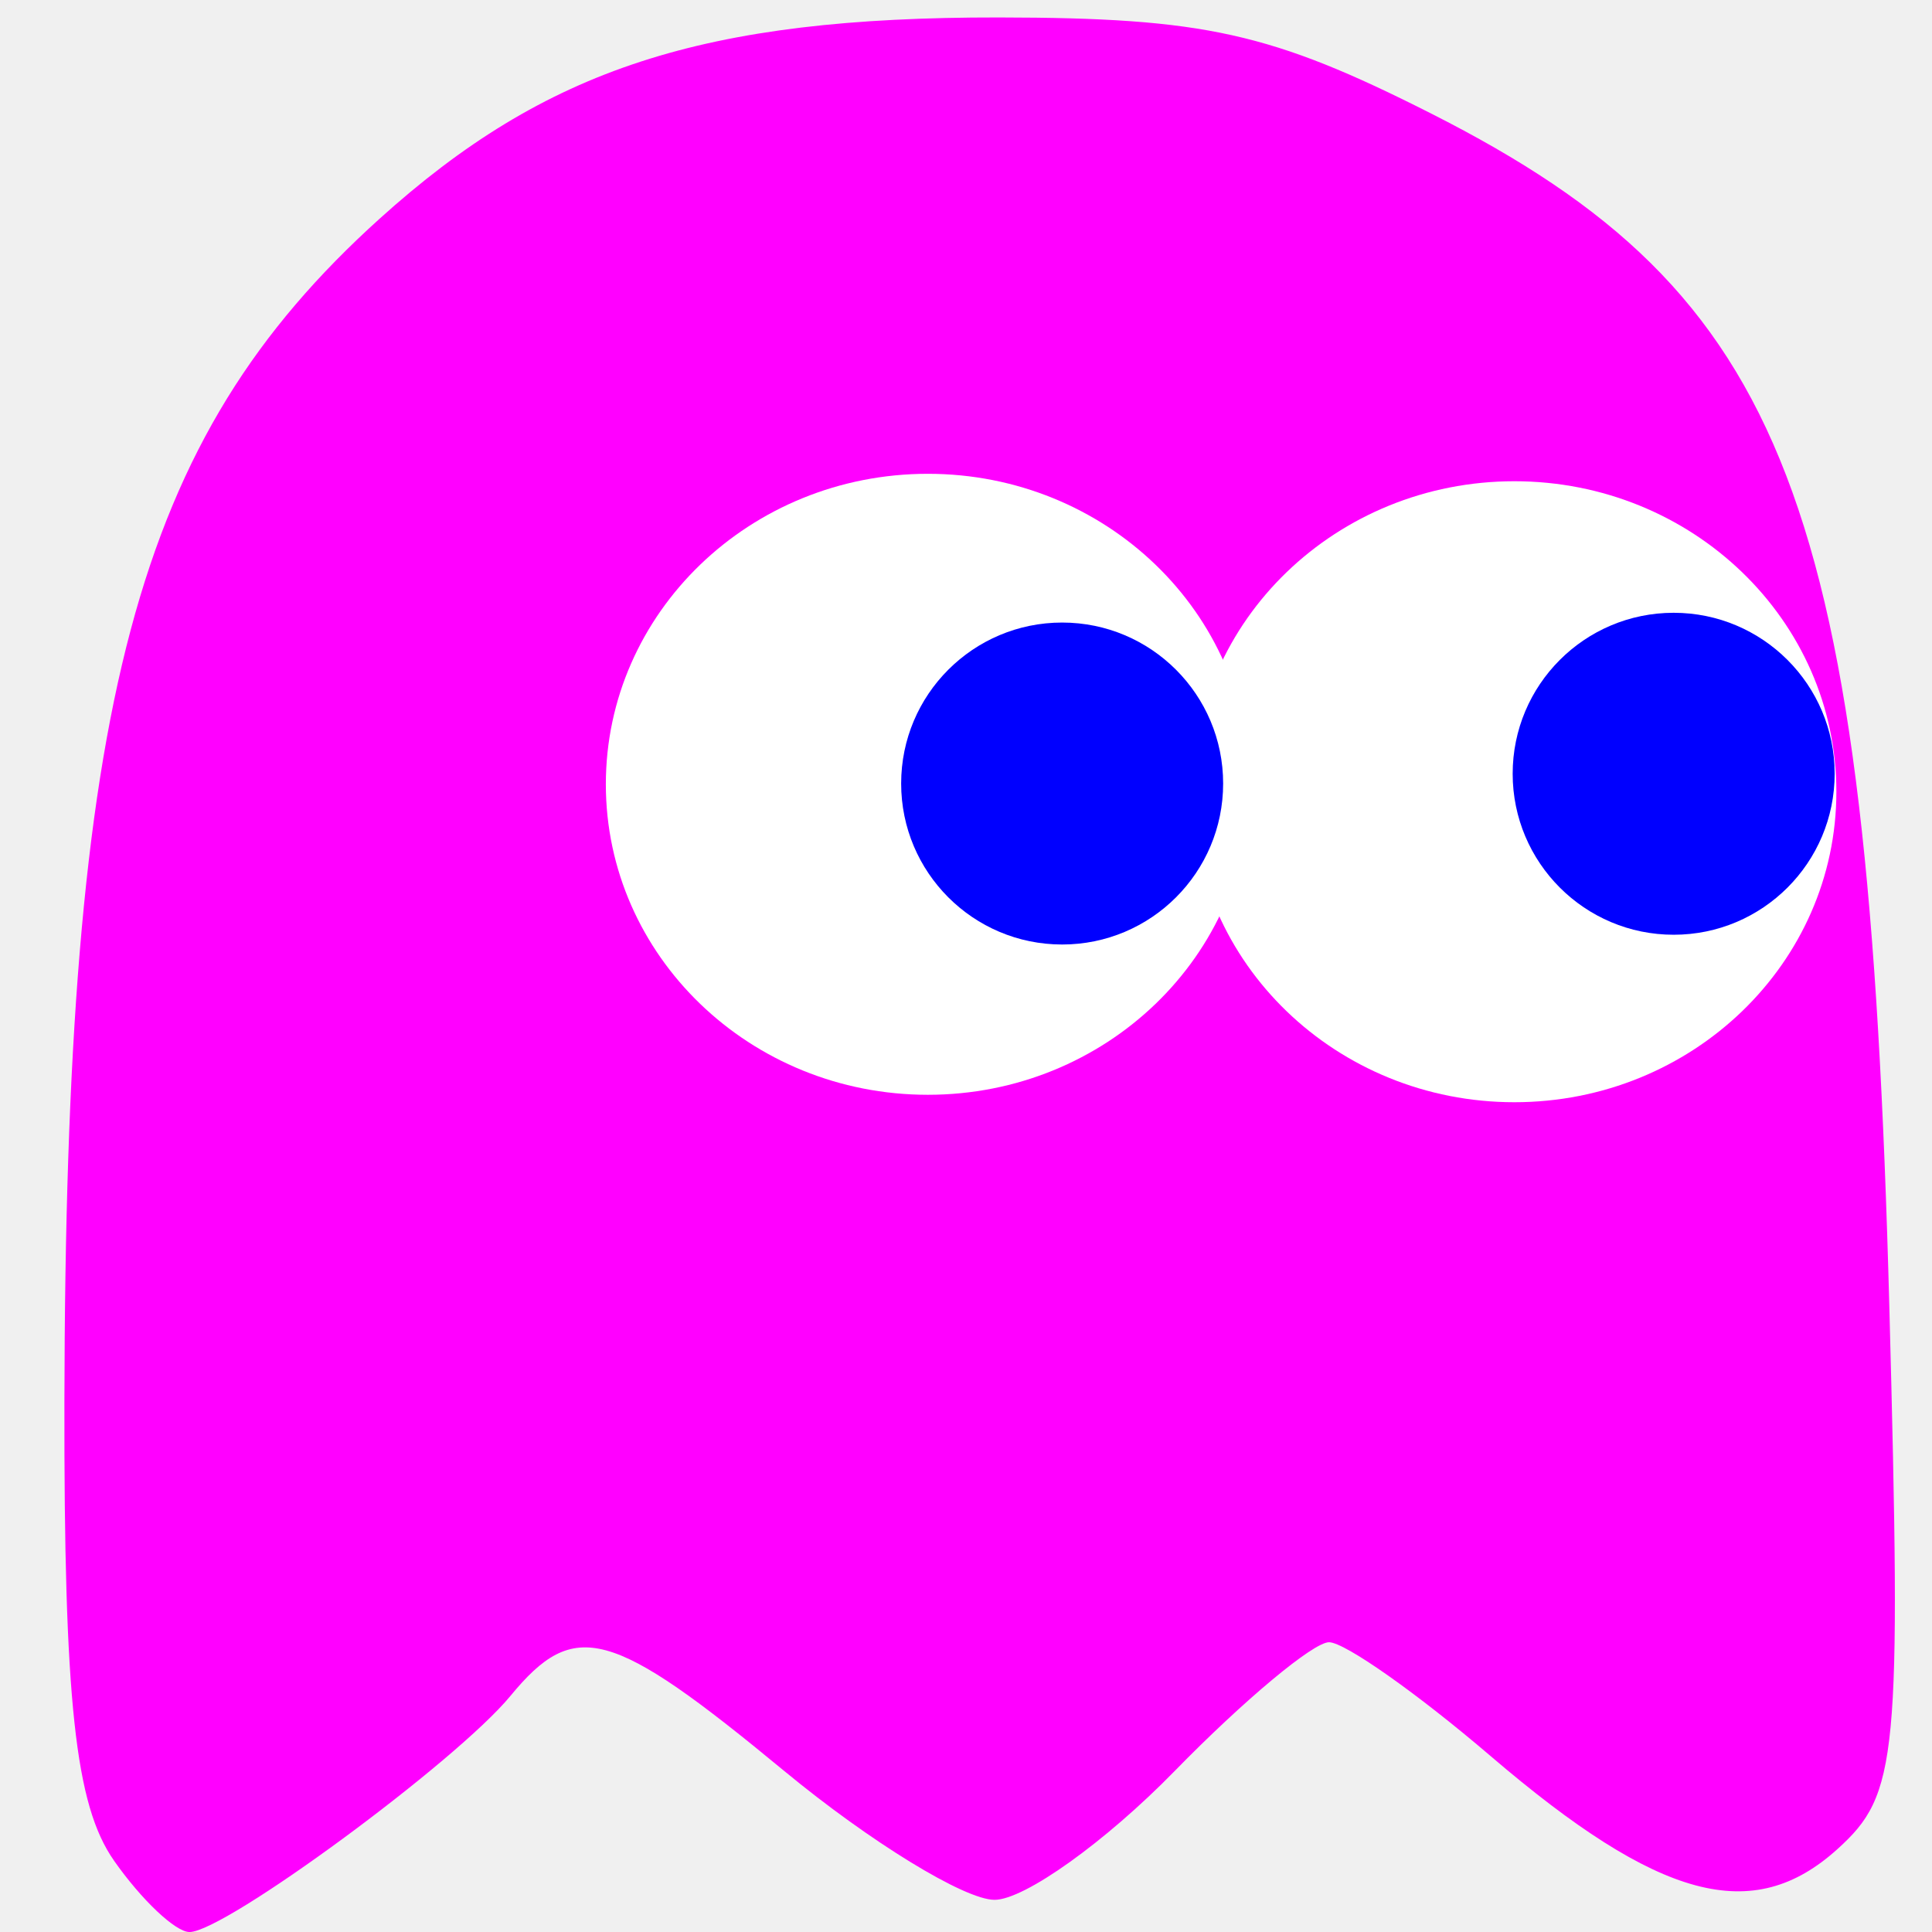
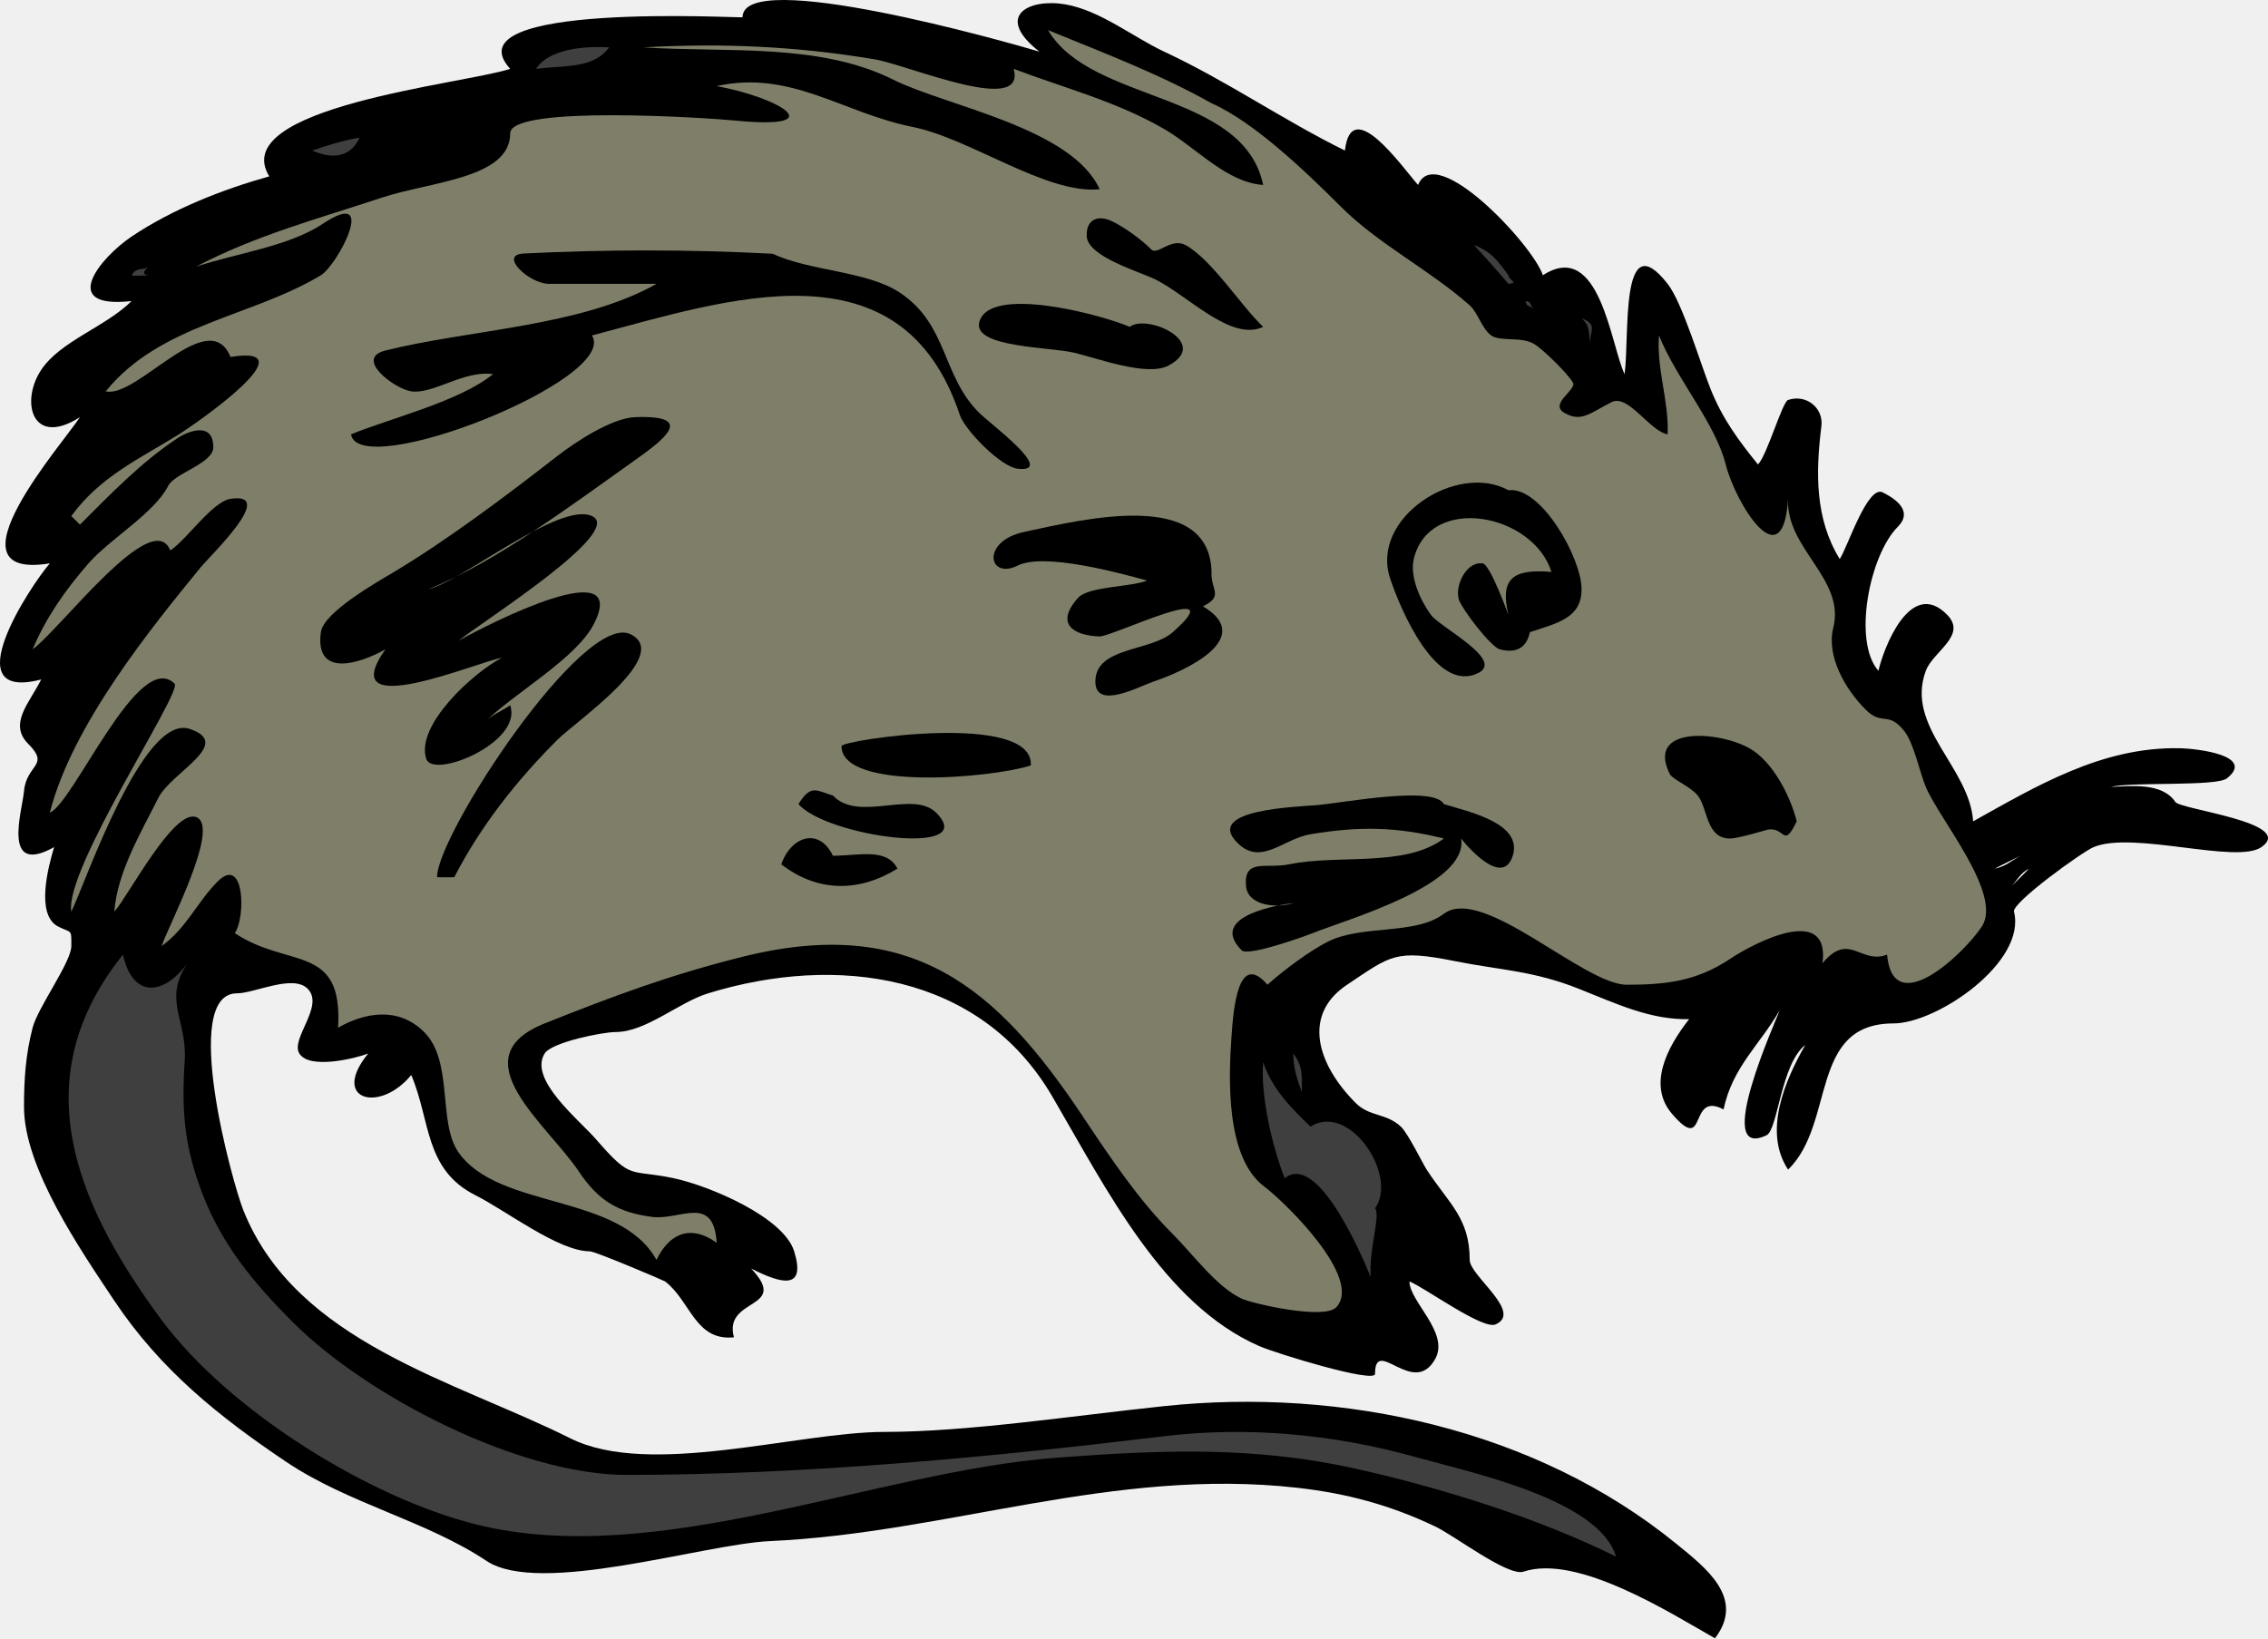
- <svg xmlns="http://www.w3.org/2000/svg" width="60" height="60" id="svg3209" version="1.1">
-   <defs id="defs3211" />
-   <g id="layer1" transform="translate(-620.1475,-462.0915)">
-     <g id="g3048" transform="translate(169.6996,-110.9135)">
-       <path style="fill:#ff00ff" d="m 453.985,630.783 c -1.203,-1.717 -1.552,-4.958 -1.537,-14.25 0.036,-21.779 2.19,-29.871 9.777,-36.725 5.183,-4.683 10.07,-6.272 19.247,-6.261 6.373,0.008 8.457,0.471 13.422,2.984 11.102,5.619 13.563,12.025 14.228,37.027 0.374,14.076 0.27,15.17 -1.607,16.869 -2.626,2.377 -5.537,1.597 -10.773,-2.884 -2.273,-1.945 -4.532,-3.537 -5.02,-3.537 -0.488,0 -2.646,1.8 -4.794,4 -2.148,2.2 -4.666,4 -5.594,4 -0.928,0 -3.866,-1.8 -6.529,-4 -5.383,-4.448 -6.509,-4.757 -8.505,-2.333 -1.68,2.041 -8.873,7.333 -9.966,7.333 -0.436,0 -1.494,-1 -2.35,-2.223 z m 28.759,-24.895 c 1.201,-0.614 2.9,-2.016 3.775,-3.114 1.576,-1.979 1.613,-1.974 4.164,0.576 3.54,3.54 7.202,4.284 11.351,2.306 3.998,-1.907 4.676,-5.329 1.155,-5.832 -2.471,-0.352 -3.684,-3.59 -1.584,-4.227 4.844,-1.467 4.924,-1.538 3.905,-3.441 -1.366,-2.552 -6.469,-4.522 -9.648,-3.725 -1.433,0.36 -3.733,1.782 -5.112,3.16 l -2.506,2.506 -2.323,-2.506 c -4.549,-4.909 -12.115,-4.152 -15.04,1.504 -1.776,3.434 -1.79,5.672 -0.057,8.799 2.447,4.415 7.672,6.165 11.92,3.993 z m -0.936,-7.335 c -0.775,-2.021 0.378,-3.548 2.679,-3.548 1.404,0 1.941,0.692 1.941,2.5 0,1.846 -0.531,2.5 -2.031,2.5 -1.117,0 -2.282,-0.653 -2.589,-1.452 z" id="Blinky">
-         </path>
-       <path transform="matrix(1.12,0,0,1.018868,-61.32166,-12.3137)" d="m 507.857,598.612 c 0,5.227 -3.997,9.464 -8.929,9.464 -4.931,0 -8.929,-4.237 -8.929,-9.464 0,-5.227 3.997,-9.464 8.929,-9.464 4.931,0 8.929,4.237 8.929,9.464 z" id="path3004" style="fill:#ffffff;fill-opacity:1" />
-       <path transform="matrix(1.12,0,0,1.018868,-79.53593,-12.54456)" d="m 507.857,598.612 c 0,5.227 -3.997,9.464 -8.929,9.464 -4.931,0 -8.929,-4.237 -8.929,-9.464 0,-5.227 3.997,-9.464 8.929,-9.464 4.931,0 8.929,4.237 8.929,9.464 z" id="path3004-1" style="fill:#ffffff;fill-opacity:1" />
-       <path transform="matrix(1.75991,0,0,1.68502,-365.3443,-410.6997)" d="m 485.126,598.235 c 0,1.639 -1.272,2.967 -2.841,2.967 -1.569,0 -2.841,-1.329 -2.841,-2.967 0,-1.639 1.272,-2.967 2.841,-2.967 1.569,0 2.841,1.329 2.841,2.967 z" id="path3026" style="fill:#0000ff;fill-opacity:1" />
-       <path transform="matrix(1.75991,0,0,1.68502,-346.3532,-411.003)" d="m 485.126,598.235 c 0,1.639 -1.272,2.967 -2.841,2.967 -1.569,0 -2.841,-1.329 -2.841,-2.967 0,-1.639 1.272,-2.967 2.841,-2.967 1.569,0 2.841,1.329 2.841,2.967 z" id="path3026-7" style="fill:#0000ff;fill-opacity:1" />
-     </g>
-   </g>
+ <svg xmlns="http://www.w3.org/2000/svg" height="300.854" id="Layer_1" space="preserve" style="overflow:visible;enable-background:new 0 0 416.412 300.854;" version="1.1" viewBox="0 0 416.412 300.854" width="416.412">
+   <defs id="defs54" />
+   <path d="M246.933,27.648c1.164-10.403,10.517,3.042,13.432,6.317  c3.253-8.05,21.168,11.128,22.907,16.582c10.477-6.789,12.478,12.973,15.011,18.161c0.942-7.032-0.896-27.818,7.9-16.582  c2.718,3.471,5.997,14.592,7.899,19.345c2.161,5.396,5.1,9.406,8.689,13.818c1.671-1.672,4.446-11.482,5.53-11.844  c3.398-1.134,6.521,1.543,6.115,4.796c-1.062,8.497-1.198,17.011,3.364,24.42c1.437-2.137,5.092-13.646,7.9-12.24  c2.745,1.373,5.478,3.604,2.766,6.317c-5.231,5.235-8.318,21.101-3.555,26.453c0.83-3.837,5.814-17.297,12.64-10.265  c3.681,3.792-2.627,6.701-3.949,10.265c-3.811,10.27,8.057,17.721,8.689,27.636c11.581-6.444,23.637-13.72,37.918-13.423  c3.373,0.07,13.914,1.36,8.69,5.527c-1.943,1.551-17.617,0.603-21.33,1.579c3.557-0.14,9.416-0.89,11.851,2.763  c0.931,1.397,22.244,3.795,15.799,8.291c-4.562,3.182-23.579-3.039-30.809,0c-2.171,0.913-15.019,10.229-14.615,11.845  c2.329,9.324-14.172,20.53-22.12,20.53c-15.57,0-10.605,18.353-19.354,26.846c-4.669-7.019-0.48-16.55,3.16-22.898  c-4.501,3.537-5.039,15.589-7.109,16.582c-10.077,4.835,1.907-21.378,2.37-22.899c-3.535,6.207-8.648,10.376-10.271,18.162  c-6.566-3.476-2.865,8.519-9.479,0.789c-4.431-5.178-1.041-12.018,3.159-17.371c-6.979,0.181-13.268-2.778-20.144-5.527  c-8.456-3.382-14.356-3.424-22.91-5.132c-10.963-2.188-11.676-1.034-19.749,4.343c-8.37,5.574-5.397,14.736,1.58,21.714  c2.572,2.572,5.563,1.804,8.295,4.344c1.31,1.218,4.003,6.765,4.739,7.895c4.107,6.3,7.899,8.891,7.899,16.583  c0,2.915,9.843,9.637,4.739,11.844c-2.348,1.016-12.861-6.686-15.799-7.896c-0.026,3.669,7.389,9.401,4.74,14.212  c-3.98,7.23-11.061-4.299-11.061,2.764c0,1.799-18.115-3.718-21.329-5.132c-17.508-7.706-27.92-28.662-37.92-45.798  c-13.242-22.691-39.652-26.185-63.199-18.951c-5.387,1.654-11.427,7.107-16.984,7.107c-2.344,0-11.741,1.863-13.036,3.948  c-2.976,4.792,6.352,12.176,9.48,15.792c6.634,7.669,6.021,5.361,14.22,7.106c6.588,1.402,20.189,7.15,22.12,13.424  c2.213,7.193-2.328,5.992-7.899,3.158c7.22,7.651-5.168,5.2-3.16,12.634c-7.14,0.723-7.936-6.656-12.641-10.265  c-0.195-0.149-12.799-5.527-13.825-5.527c-5.735,0-15.489-7.546-20.934-10.266c-9.493-4.741-8.255-13.751-11.85-22.109  c-5.839,7.114-14.888,4.57-7.9-3.947c-2.279,0.883-10.791,2.995-12.64,0c-1.672-2.707,4.598-8.654,1.58-11.845  c-2.673-2.825-9.794,0.789-13.034,0.789c-10.435,0-0.877,34.724,1.185,39.876c9.702,24.24,38.894,31.274,60.039,41.851  c14.53,7.267,41.744-1.186,57.67-1.186c15.253,0,34.473-2.96,51.349-4.737c32.791-3.453,68.189,4.244,94.008,25.268  c5.442,4.432,12.755,10.011,7.111,17.371c-7.979-4.519-25.228-15.546-35.154-12.239c-2.814,0.938-12.596-6.571-16.195-8.291  c-8.309-3.971-16.292-6.087-25.281-7.106c-33.74-3.827-64.252,8.305-96.897,9.787c-12.199,0.554-42.261,10.137-52.014,3.638  c-11.069-7.377-25.381-10.537-36.734-18.162c-12.403-8.33-23.175-16.975-31.6-29.61c-6.192-9.287-16.589-24.393-16.589-35.582  c0-5.084,0.296-9.591,1.58-14.558c0.977-3.778,7.1-12.021,7.11-15.005c0.011-3.218,0.07-2.333-2.371-3.552  c-4.245-2.121-1.872-10.998-0.79-14.608c-9.706,5.397-5.851-6.676-5.529-10.265c0.447-4.998,4.833-4.643,0.79-8.686  c-3.692-3.692,0.201-7.507,2.37-11.844c-16.131,4.217-2.004-17.167,1.58-21.319c-19.903,3.25,2.604-22.26,5.53-26.847  c-8.788,5.626-10.999-2.839-7.11-8.686c3.53-5.307,11.829-7.89,16.589-12.634c-13.658,1.521-5.637-8.062,0-11.844  c7.508-5.037,16.638-8.631,25.28-11.055c-7.839-12.734,35.64-16.939,44.239-19.741C82.292,0.188,136.335,3.377,136.335,3.17  c0-9.261,48.579,4.543,54.509,6.317c-8.42-6.583-1.897-9.831,4.74-8.686c6.444,1.112,12.42,6,18.169,8.686  C225.313,14.889,235.474,21.991,246.933,27.648" id="path3" style="fill-rule:evenodd;clip-rule:evenodd;" />
+   <path d="M222.444,18.962c7.8,3.422,17.453,12.703,23.698,18.951  c6.979,6.981,16.25,11.561,23.7,18.162c1.502,1.331,2.258,4.334,3.95,5.527c1.703,1.201,5.564,0.142,7.9,1.579  c1.72,1.058,6.212,5.476,7.109,7.106c0.711,1.291-4.432,3.867-1.579,5.528c3.143,1.83,4.795-0.029,8.689-1.974  c3.043-1.52,6.946,5.311,10.27,5.922c0.262-6.196-2.065-11.949-1.581-18.161c3.043,7.715,10.346,16.113,12.246,23.688  c1.772,7.068,10.492,21.354,11.454,6.316c-0.452,9.156,10.549,14.68,8.296,23.689c-1.304,5.208,2.21,11.288,5.926,15.002  c3.08,3.081,4.104,0.179,7.107,3.948c1.756,2.204,2.829,7.572,3.952,10.265c2.47,5.923,14.216,19.742,10.269,25.663  c-3.438,5.16-16.297,17.221-17.38,5.132c-4.813,1.893-6.938-4.346-11.851,1.58c1.428-10.976-12.428-3.826-16.984-0.79  c-6.222,4.146-11.889,4.737-18.959,4.737c-7.896,0-26.469-18.353-33.574-13.028c-5.313,3.981-14.942,1.941-21.271,5.103  c-3.136,1.566-8.034,5.132-11.118,7.926c-5.453-6.322-6.258,4.626-6.6,9.419c-0.557,7.786-1.091,22.325,6.006,27.645  c3.874,2.903,18.155,16.861,13.232,22.158c-2.204,2.371-15.376-0.653-17.38-1.58c-4.589-2.122-8.918-8.122-12.64-11.844  c-6.316-6.316-11.312-13.804-16.589-21.714c-15.765-23.63-31.366-36.976-62.468-29.202c-13.16,3.29-23.566,7.143-36.281,12.226  c-15.825,6.326,0.495,18.509,6.319,27.241c3.624,5.433,7.358,7.498,13.43,8.291c5.111,0.667,11.261-4.252,11.849,4.737  c-5.101-3.602-8.869-1.391-11.059,3.158c-6.799-12.311-28.946-9.188-36.339-19.74c-3.882-5.54-0.875-16.671-6.32-22.108  c-4.775-4.769-11.007-3.541-15.8-0.789c0.936-15.529-9.121-10.801-18.96-17.372c2.054-3.023,1.771-14.404-3.16-9.476  c-3.73,3.727-5.697,8.544-10.27,11.843c1.101-3.472,10.958-22.037,6.32-23.687c-4.169-1.483-12.494,14.604-15.01,17.372  c0.514-7.195,4.878-14.491,8.076-20.881c2.36-4.717,13.928-9.953,5.75-12.678C26.266,131,15.816,161.809,13.097,167.41  c-1.359-7.706,20.435-40.376,18.96-41.85c-6.571-6.567-18.455,21.795-22.91,23.688c4.089-16.134,18.721-34.078,27.65-45.008  c1.885-2.308,14.145-13.957,5.53-12.634c-3.352,0.515-7.975,7.441-11.06,9.476c-3.285-8.165-20.216,14.507-25.28,18.161  c2.518-5.931,5.987-10.874,10.27-15.792c3.848-4.418,12.137-9.263,14.615-14.213c1.185-2.368,8.294-4.127,8.294-7.106  c0-4.563-4.243-3.226-6.714-1.58c-6.586,4.388-12.176,10.196-17.775,15.792c-0.527-0.526-1.053-1.053-1.58-1.58  c5.333-7.323,12.714-10.606,19.75-15.002c3.055-1.909,24.264-16.592,9.479-14.213c-3.997-9.75-17.162,7.677-22.91,6.317  c9.976-12.333,26.764-13.652,39.5-21.32c3.042-1.831,10.714-16.352,0.395-9.475c-6.29,4.192-15.84,5.409-23.305,7.896  c10.9-5.748,22.375-8.771,33.97-12.634c8.989-2.995,23.7-3.524,23.7-11.844c0-5.262,36.516-2.821,41.08-2.369  c18.048,1.79,8.805-4.063-3.161-6.317c13.667-2.994,23.083,4.931,35.945,7.502c10.629,2.124,24.59,12.43,34.364,11.449  c-5.136-11.316-28.075-15.219-37.919-20.135c-13.652-6.818-30.749-4.918-45.819-5.923c14.548-0.808,28.018-0.202,42.396,2.194  c6.169,1.028,27.974,10.475,25.544,1.754c9.371,3.544,18.959,6.006,27.649,11.055c5.907,3.432,11.433,9.807,18.169,10.265  c-3.65-17.351-31.551-14.945-39.498-28.426C202.494,9.649,212.995,13.641,222.444,18.962" id="path5" style="fill-rule:evenodd;clip-rule:evenodd;fill:#7F7F69;" />
+   <path d="M111.846,8.697c-2.916,4.007-8.366,3.273-13.43,3.948  C100.704,9.077,106.929,8.415,111.846,8.697" id="path7" style="fill-rule:evenodd;clip-rule:evenodd;fill:#3F3F3F;" />
+   <path d="M66.026,25.279c-1.597,3.485-4.799,4.09-8.69,2.369  C60.171,26.67,63.136,25.741,66.026,25.279" id="path9" style="fill-rule:evenodd;clip-rule:evenodd;fill:#3F3F3F;" />
+   <path d="M231.923,60.022c-5.847,2.783-13.774-5.699-19.749-8.685  c-2.84-1.42-12.394-4.146-12.639-7.896c-0.199-3.054,1.982-4.142,4.739-2.764c2.408,1.203,5.292,3.315,7.11,5.133  c1.146,1.146,3.673-2.257,6.321-0.79C222.463,47.655,227.957,56.286,231.923,60.022" id="path11" style="fill-rule:evenodd;clip-rule:evenodd;" />
+   <path d="M141.865,46.599c6.821,3.202,17.379,3.157,23.349,7.136  c8.872,5.913,7.64,15.155,14.571,22.08c2.012,2.011,14.22,11.019,7.109,10.265c-3.197-0.339-9.764-7.169-10.665-9.871  c-10.716-32.147-42.437-21.249-67.544-14.607c5.079,8.04-42.735,26.909-44.239,18.161c7.229-2.968,19.931-6.042,26.069-11.055  c-5.295-0.777-10.995,3.743-15.009,3.159c-3.034-0.441-10.57-6.044-4.74-7.501c15.534-3.881,35.833-4.372,49.769-12.239  c-6.583,0-13.167,0-19.75,0c-3.589,0-9.333-5.337-4.655-5.571C111.467,45.789,126.529,45.792,141.865,46.599" id="path13" style="fill-rule:evenodd;clip-rule:evenodd;" />
+   <path d="M276.952,50.547c-0.017,0.851,2.053,1.396,0,1.58  c-2.056-2.418-4.154-4.779-6.319-7.107C273.794,46.155,275.063,48.003,276.952,50.547" id="path15" style="fill-rule:evenodd;clip-rule:evenodd;fill:#3F3F3F;" />
+   <path d="M27.316,48.968c-0.955,0.775-1.334,1.458,0,1.579  c-0.962-0.02-2.229,0.23-3.16,0C25.153,48.89,26.377,49.73,27.316,48.968" id="path17" style="fill-rule:evenodd;clip-rule:evenodd;fill:#3F3F3F;" />
+   <path d="M281.693,56.864c-1.044-1.043-1.377-0.336-1.581-1.579  C281.359,55.486,280.649,55.82,281.693,56.864" id="path19" style="fill-rule:evenodd;clip-rule:evenodd;fill:#3F3F3F;" />
+   <path d="M207.435,60.022c3.13-2.461,14.949,2.908,7.11,7.107  c-3.921,2.1-13.018-1.344-17.381-2.369c-4.438-1.042-18.437-0.957-17.38-5.527C181.389,52.291,201.846,57.647,207.435,60.022" id="path21" style="fill-rule:evenodd;clip-rule:evenodd;" />
+   <path d="M291.963,63.181c-0.344-2.031,0.12-3.19-1.58-4.738  C293.566,59.694,291.732,60.811,291.963,63.181" id="path23" style="fill-rule:evenodd;clip-rule:evenodd;fill:#3F3F3F;" />
+   <path d="M78.667,108.189c6.369-1.538,24.009-16.141,30.019-13.424  c6.193,2.8-20.361,19.522-24.489,22.899c5.869-3.295,31.421-16.225,24.884-3.159c-3.197,6.39-14.643,12.738-20.145,18.162  c1.481-1.496,3.076-2.023,4.74-3.159c2.366,6.853-14.16,13.603-15.405,9.871c-2.041-6.119,8.525-15.799,13.824-18.556  c-3.893,0.493-31.116,12.253-21.33-1.58c-4.781,2.684-13.013,5.287-11.85-3.158c0.509-3.697,10.462-9.274,13.43-11.054  c9.838-5.9,20.297-13.756,30.02-21.32c3.487-2.713,10.062-6.951,14.22-7.106c11.144-0.417,5.536,3.979,0,7.896  C105.365,92.438,91.306,103.095,78.667,108.189" id="path25" style="fill-rule:evenodd;clip-rule:evenodd;" />
+   <path d="M276.952,90.027c6.059-0.744,13.431,12.543,13.431,18.161  c0,5.257-4.241,6.18-9.479,7.896c-0.125,0.041-0.436,4.518-5.53,3.158c-1.702-0.455-6.946-7.4-7.506-9.08  c-0.833-2.5,1.298-7.1,4.346-6.711c1.405,0.179,4.787,9.62,4.738,9.475c-1.598-6.604,0.738-8.525,7.901-7.896  c-3.407-10.817-22.418-14.355-25.281-2.369c-0.777,3.256,1.248,7.673,3.162,10.265c1.708,2.313,13.538,8.239,8.689,10.66  c-7.759,3.872-14.3-11.681-16.195-17.372C251.521,95.083,267.537,84.801,276.952,90.027" id="path27" style="fill-rule:evenodd;clip-rule:evenodd;" />
+   <path d="M222.444,105.031c-0.185,3.333,2.339,4.38-1.58,6.316  c9.931,5.892-3.538,11.971-9.085,13.819c-2.582,0.86-10.665,5.304-10.665,0c0-6.448,10.142-5.459,14.22-9.081  c11.348-10.077-11.199,0.857-13.431,0.79c-4.525-0.138-8.419-2.14-3.95-7.107c1.907-2.12,9.73-1.943,12.639-3.158  c-5.02-1.386-18.898-5.162-23.699-2.763c-5.442,2.719-6.866-4.452,1.15-6.168C199.015,95.328,222.047,89.656,222.444,105.031" id="path29" style="fill-rule:evenodd;clip-rule:evenodd;" />
+   <path d="M83.406,161.093c-1.052,0.023-2.107,0-3.16,0  c-0.088-7.694,26.878-48.947,35.55-44.613c7.709,3.854-10.093,16.016-13.43,19.346C94.973,143.202,88.297,151.596,83.406,161.093" id="path31" style="fill-rule:evenodd;clip-rule:evenodd;" />
+   <path d="M189.265,140.563c-7.058,2.309-34.76,4.749-34.76-3.553  C154.505,135.914,189.881,130.547,189.265,140.563" id="path33" style="fill-rule:evenodd;clip-rule:evenodd;" />
+   <path d="M329.883,150.828c-2.549,5.294-2.118,0.735-5.53,1.58  c-0.181,0.045-5.278,1.579-6.716,1.579c-4.437,0-4.042-5.526-5.924-7.896c-1.293-1.628-4.642-2.961-5.135-3.948  c-4.411-8.818,8.836-7.968,14.615-4.738C325.405,139.758,328.697,146.057,329.883,150.828" id="path35" style="fill-rule:evenodd;clip-rule:evenodd;" />
+   <path d="M152.925,146.09c4.75,5.013,14.692-1.106,18.959,3.159  c8.18,8.174-19.998,4.46-25.28-1.58C148.912,143.858,150.025,145.266,152.925,146.09" id="path37" style="fill-rule:evenodd;clip-rule:evenodd;" />
+   <path d="M265.103,147.669c4.533,1.394,14.519,3.479,12.642,9.476  c-1.804,5.767-8.168-1.464-9.481-3.159c1.439,8.508-20.802,14.793-27.253,17.371c-1.753,0.701-11.873,4.322-13.035,3.158  c-5.646-5.649,4.284-8.014,9.479-8.685c-3.007,0.989-8.386,0.568-8.689-3.159c-0.417-5.111,3.692-3.088,7.9-3.947  c9.293-1.898,21.195,0.629,28.438-4.738c-8.721-2.179-15.59-2.272-24.488-0.79c-5.056,0.842-9.087,5.917-13.431,1.579  c-6.172-6.164,10.947-6.594,14.74-6.938C246.938,147.382,263.294,144.234,265.103,147.669" id="path39" style="fill-rule:evenodd;clip-rule:evenodd;" />
+   <path d="M152.925,157.146c4.775,0,9.856-1.522,11.85,2.369  c-7.125,4.386-14.669,4.34-21.331-0.79C145.251,153.52,150.404,151.886,152.925,157.146" id="path41" style="fill-rule:evenodd;clip-rule:evenodd;" />
+   <path d="M370.961,157.146c-1.616,0.893-2.76,1.977-4.738,2.369  C367.801,158.724,369.376,157.923,370.961,157.146" id="path43" style="fill-rule:evenodd;clip-rule:evenodd;fill:#FFFFFF;" />
+   <path d="M369.382,162.672c1.078-1.198,1.586-2.323,3.16-3.157  C371.488,160.567,370.436,161.619,369.382,162.672" id="path45" style="fill-rule:evenodd;clip-rule:evenodd;fill:#FFFFFF;" />
+   <path d="M34.427,176.886c-4.595,6.788-0.013,10.466-0.512,17.94  c-0.615,9.23-0.051,15.812,3.261,24.42c3.607,9.376,9.394,16.364,16.605,23.572c13.792,13.783,41.732,28.031,61.249,28.031  c32.821,0,67.289-3.303,98.724-7.106c14.902-1.803,30.834-0.505,46.61,3.947c9.468,2.672,33.276,7.644,36.339,18.162  c-14.328-7.115-32.258-12.692-47.927-16.174c-18.648-4.143-35.8-3.415-54.772-1.988c-33.22,2.497-73.549,20.515-106.59,12.253  c-19.776-4.944-45.402-20.907-57.728-37.521c-16.73-22.55-24.827-45.008-7.11-67.117C24.361,183.332,29.963,182.9,34.427,176.886" id="path47" style="fill-rule:evenodd;clip-rule:evenodd;fill:#3F3F3F;" />
+   <path d="M239.034,200.574c-0.914-2.387-1.585-4.559-1.581-7.106  C239.281,195.882,239.001,197.673,239.034,200.574" id="path49" style="fill-rule:evenodd;clip-rule:evenodd;fill:#3F3F3F;" />
+   <path d="M240.613,206.892c7.155-4.554,16.145,9.005,11.85,15.001  c1.076,1.322-1.212,7.711-0.789,12.635c-2.155-5.285-9.927-22.841-15.799-18.161c-2.353-5.981-4.474-15.357-3.952-21.319  C233.508,199.883,236.998,203.423,240.613,206.892" id="path51" style="fill-rule:evenodd;clip-rule:evenodd;fill:#3F3F3F;" />
</svg>
